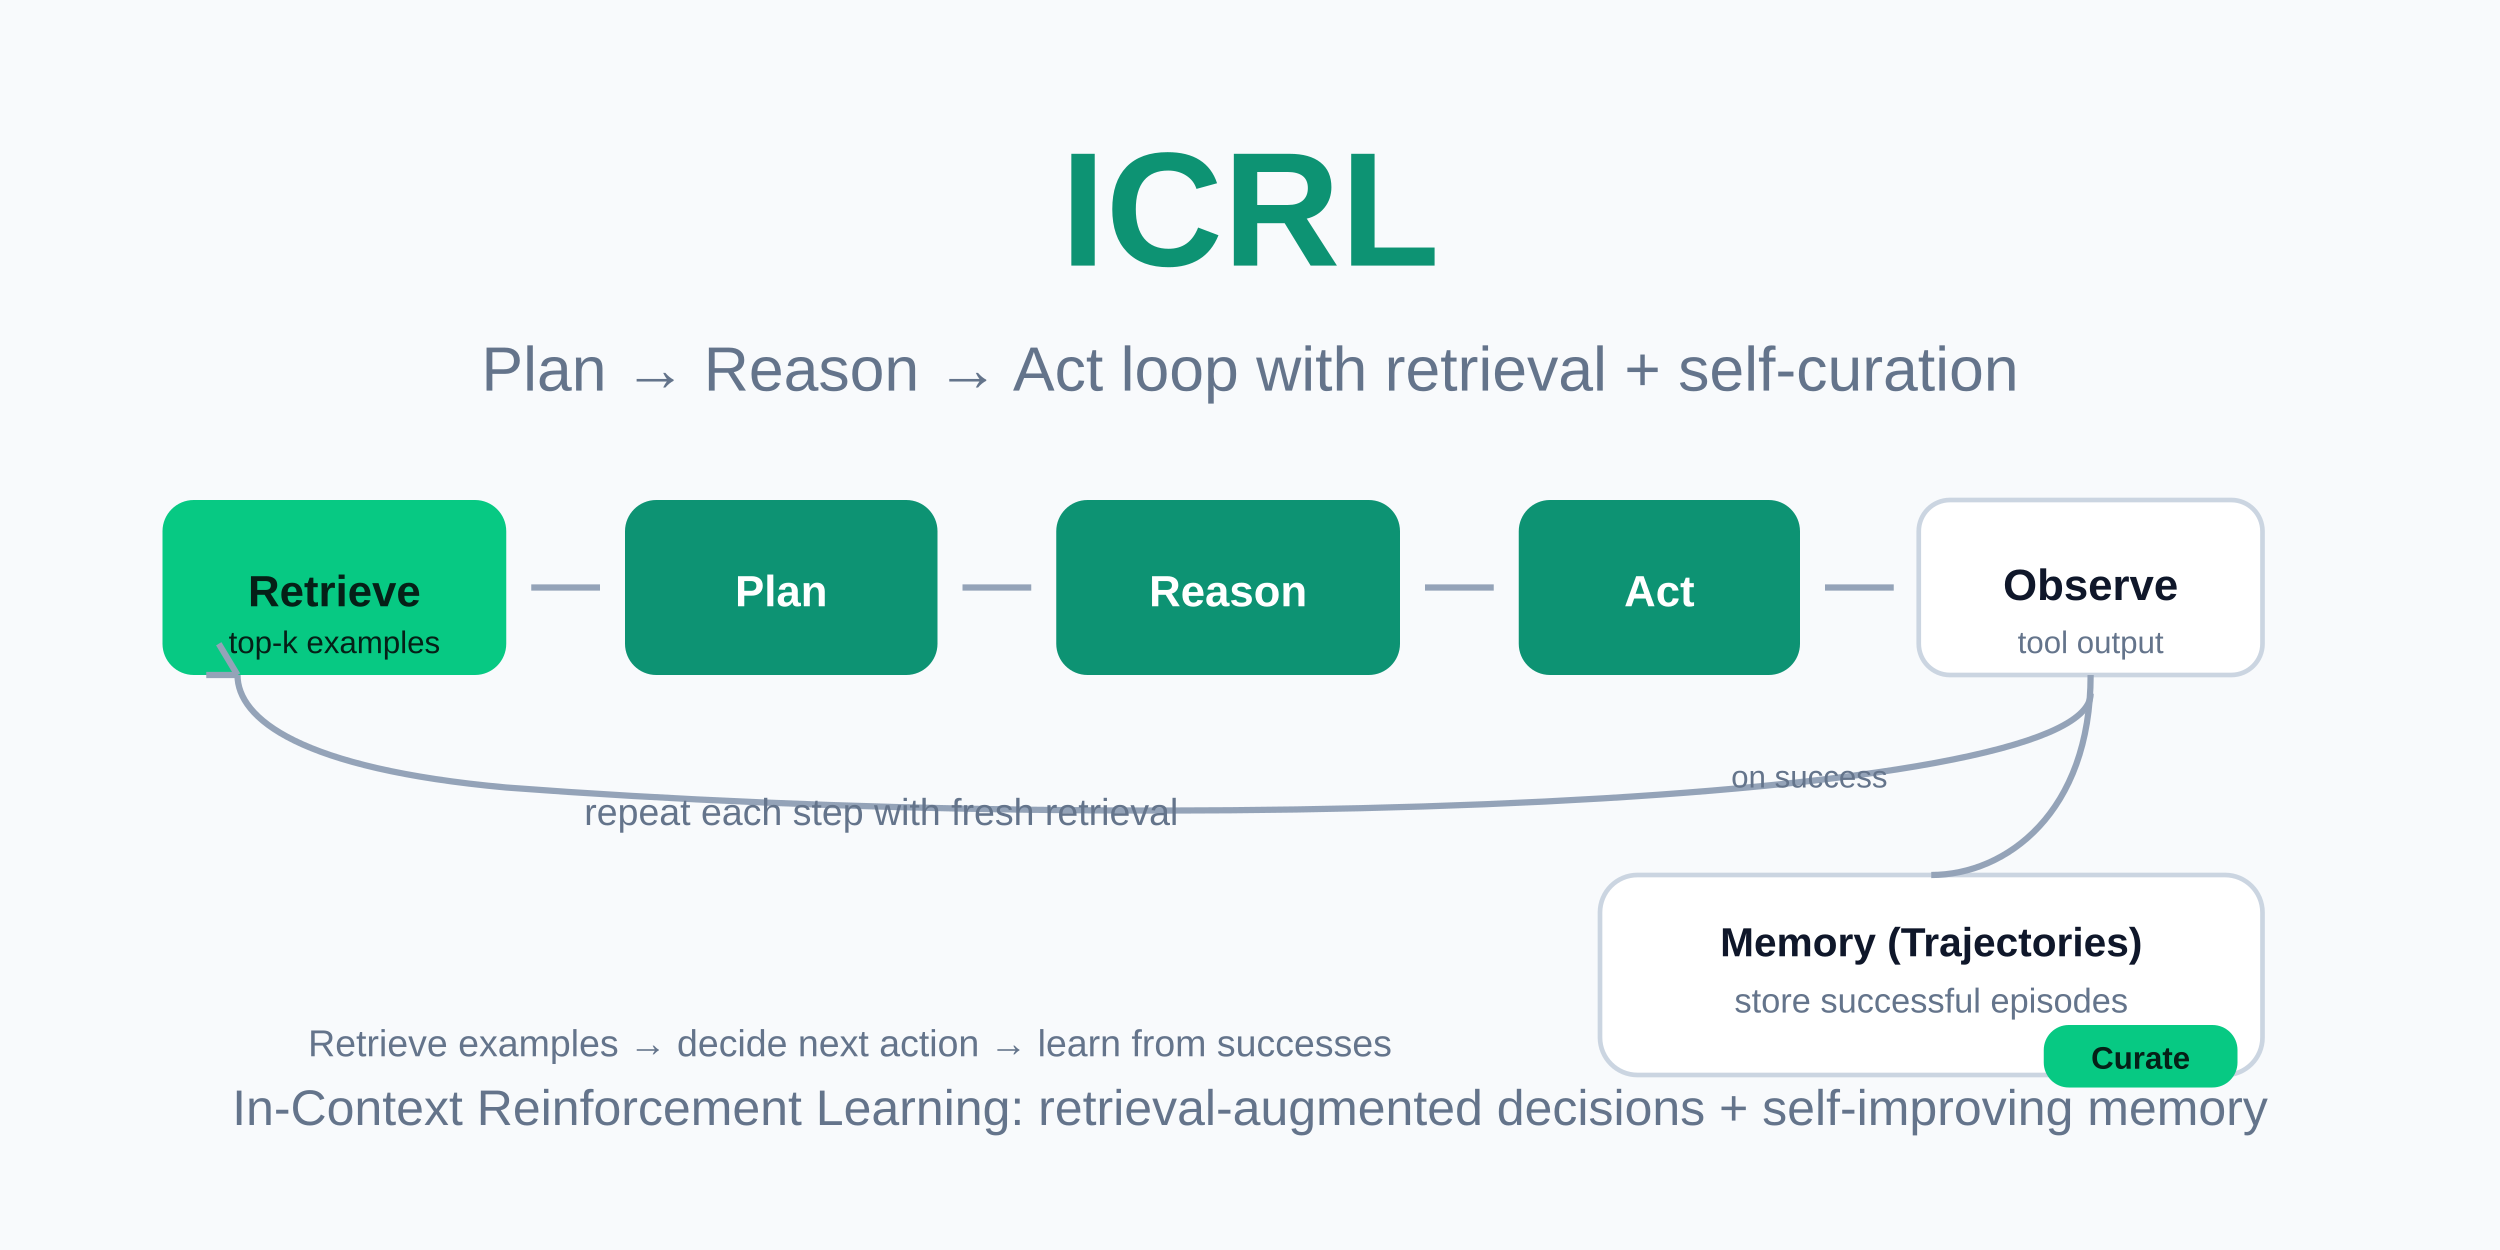
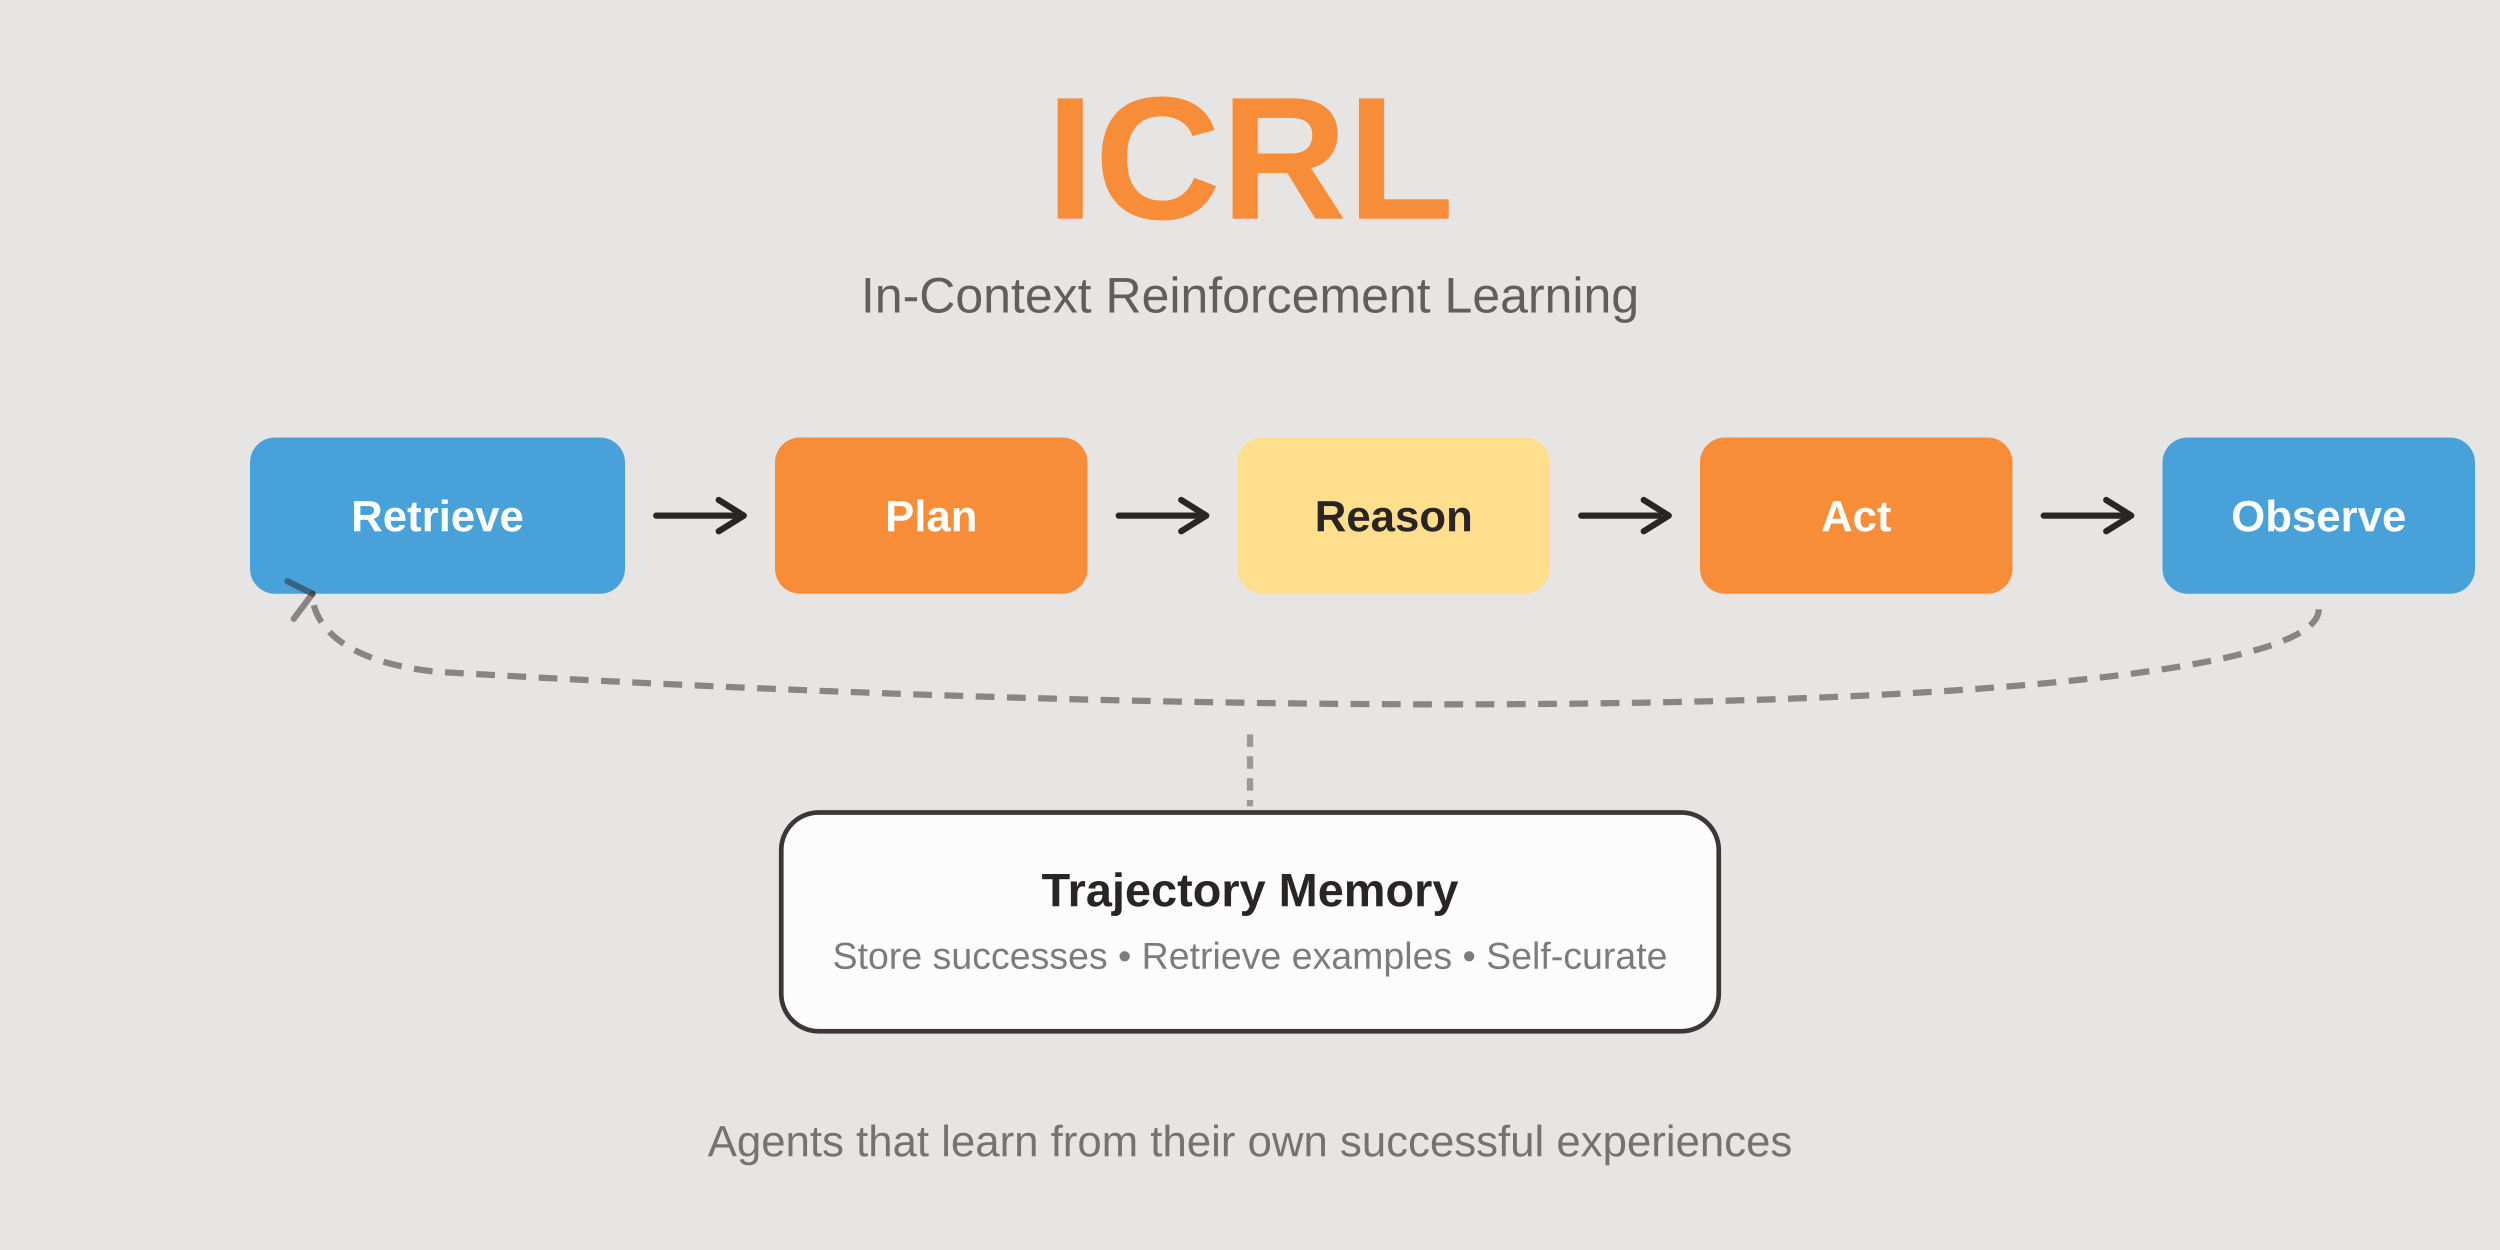
<svg xmlns="http://www.w3.org/2000/svg" width="800" height="400" viewBox="0 0 800 400" fill="none">
-   <rect width="800" height="400" fill="#f8fafc" />
-   <text x="400" y="85" font-family="Arial, sans-serif" font-size="52" font-weight="bold" fill="#0D9373" text-anchor="middle">ICRL</text>
-   <text x="400" y="125" font-family="Arial, sans-serif" font-size="20" fill="#64748b" text-anchor="middle">Plan → Reason → Act loop with retrieval + self-curation</text>
-   <g transform="translate(52, 160)">
-     <rect x="0" y="0" width="110" height="56" rx="10" fill="#07C983" />
-     <text x="55" y="34" font-family="Arial, sans-serif" font-size="14" fill="#052017" text-anchor="middle" font-weight="bold">Retrieve</text>
-     <text x="55" y="49" font-family="Arial, sans-serif" font-size="10" fill="#052017" text-anchor="middle">top‑k examples</text>
-     <path d="M118 28 L140 28" stroke="#94a3b8" stroke-width="2" />
-     <rect x="148" y="0" width="100" height="56" rx="10" fill="#0D9373" />
-     <text x="198" y="34" font-family="Arial, sans-serif" font-size="14" fill="white" text-anchor="middle" font-weight="bold">Plan</text>
-     <path d="M256 28 L278 28" stroke="#94a3b8" stroke-width="2" />
-     <rect x="286" y="0" width="110" height="56" rx="10" fill="#0D9373" />
-     <text x="341" y="34" font-family="Arial, sans-serif" font-size="14" fill="white" text-anchor="middle" font-weight="bold">Reason</text>
-     <path d="M404 28 L426 28" stroke="#94a3b8" stroke-width="2" />
-     <rect x="434" y="0" width="90" height="56" rx="10" fill="#0D9373" />
-     <text x="479" y="34" font-family="Arial, sans-serif" font-size="14" fill="white" text-anchor="middle" font-weight="bold">Act</text>
-     <path d="M532 28 L554 28" stroke="#94a3b8" stroke-width="2" />
-     <rect x="562" y="0" width="110" height="56" rx="10" fill="#ffffff" stroke="#cbd5e1" stroke-width="1.5" />
-     <text x="617" y="32" font-family="Arial, sans-serif" font-size="14" fill="#0f172a" text-anchor="middle" font-weight="bold">Observe</text>
-     <text x="617" y="49" font-family="Arial, sans-serif" font-size="10" fill="#64748b" text-anchor="middle">tool output</text>
-     <path d="M617 62 C617 98 320 108 110 92 C44 86 24 70 24 56" stroke="#94a3b8" stroke-width="2" fill="none" />
-     <path d="M24 56 L18 46" stroke="#94a3b8" stroke-width="2" />
-     <path d="M24 56 L14 56" stroke="#94a3b8" stroke-width="2" />
-     <text x="230" y="104" font-family="Arial, sans-serif" font-size="12" fill="#64748b" text-anchor="middle">repeat each step with fresh retrieval</text>
-     <g transform="translate(460, 120)">
-       <rect x="0" y="0" width="212" height="64" rx="12" fill="#ffffff" stroke="#cbd5e1" stroke-width="1.5" />
-       <text x="106" y="26" font-family="Arial, sans-serif" font-size="13" fill="#0f172a" text-anchor="middle" font-weight="bold">Memory (Trajectories)</text>
-       <text x="106" y="44" font-family="Arial, sans-serif" font-size="11" fill="#64748b" text-anchor="middle">store successful episodes</text>
-       <rect x="142" y="48" width="62" height="20" rx="8" fill="#07C983" />
-       <text x="173" y="62" font-family="Arial, sans-serif" font-size="10" fill="#052017" text-anchor="middle" font-weight="bold">Curate</text>
-       <path d="M157 -64 C157 -20 130 0 106 0" stroke="#94a3b8" stroke-width="2" fill="none" />
-       <text x="92" y="-28" font-family="Arial, sans-serif" font-size="10" fill="#64748b" text-anchor="end">on success</text>
-     </g>
-     <text x="220" y="178" font-family="Arial, sans-serif" font-size="12" fill="#64748b" text-anchor="middle">Retrieve examples → decide next action → learn from successes</text>
+   <rect width="800" height="400" fill="#E7E5E4" />
+   <text x="400" y="70" font-family="Archivo, Arial, sans-serif" font-size="56" font-weight="700" fill="#F88D39" text-anchor="middle">ICRL</text>
+   <text x="400" y="100" font-family="Arial, sans-serif" font-size="16" fill="#292524" text-anchor="middle" opacity="0.7">In-Context Reinforcement Learning</text>
+   <g transform="translate(80, 140)">
+     <rect x="0" y="0" width="120" height="50" rx="8" fill="#49A1D9" />
+     <text x="60" y="30" font-family="Archivo, Arial, sans-serif" font-size="14" fill="white" text-anchor="middle" font-weight="600">Retrieve</text>
+     <path d="M130 25 L155 25" stroke="#292524" stroke-width="2" stroke-linecap="round" />
+     <path d="M150 20 L158 25 L150 30" stroke="#292524" stroke-width="2" fill="none" stroke-linecap="round" stroke-linejoin="round" />
+     <rect x="168" y="0" width="100" height="50" rx="8" fill="#F88D39" />
+     <text x="218" y="30" font-family="Archivo, Arial, sans-serif" font-size="14" fill="white" text-anchor="middle" font-weight="600">Plan</text>
+     <path d="M278 25 L303 25" stroke="#292524" stroke-width="2" stroke-linecap="round" />
+     <path d="M298 20 L306 25 L298 30" stroke="#292524" stroke-width="2" fill="none" stroke-linecap="round" stroke-linejoin="round" />
+     <rect x="316" y="0" width="100" height="50" rx="8" fill="#FFDE8E" />
+     <text x="366" y="30" font-family="Archivo, Arial, sans-serif" font-size="14" fill="#292524" text-anchor="middle" font-weight="600">Reason</text>
+     <path d="M426 25 L451 25" stroke="#292524" stroke-width="2" stroke-linecap="round" />
+     <path d="M446 20 L454 25 L446 30" stroke="#292524" stroke-width="2" fill="none" stroke-linecap="round" stroke-linejoin="round" />
+     <rect x="464" y="0" width="100" height="50" rx="8" fill="#F88D39" />
+     <text x="514" y="30" font-family="Archivo, Arial, sans-serif" font-size="14" fill="white" text-anchor="middle" font-weight="600">Act</text>
+     <path d="M574 25 L599 25" stroke="#292524" stroke-width="2" stroke-linecap="round" />
+     <path d="M594 20 L602 25 L594 30" stroke="#292524" stroke-width="2" fill="none" stroke-linecap="round" stroke-linejoin="round" />
+     <rect x="612" y="0" width="100" height="50" rx="8" fill="#49A1D9" />
+     <text x="662" y="30" font-family="Archivo, Arial, sans-serif" font-size="14" fill="white" text-anchor="middle" font-weight="600">Observe</text>
  </g>
-   <text x="400" y="360" font-family="Arial, sans-serif" font-size="16" fill="#64748b" text-anchor="middle">In-Context Reinforcement Learning: retrieval-augmented decisions + self-improving memory</text>
+   <g transform="translate(80, 140)">
+     <path d="M662 55 C662 85 400 95 60 75 C30 72 20 60 20 50" stroke="#292524" stroke-width="2" fill="none" stroke-dasharray="6 4" opacity="0.5" />
+     <path d="M20 50 L14 58" stroke="#292524" stroke-width="2" stroke-linecap="round" opacity="0.5" />
+     <path d="M20 50 L12 46" stroke="#292524" stroke-width="2" stroke-linecap="round" opacity="0.5" />
+   </g>
+   <g transform="translate(250, 260)">
+     <rect x="0" y="0" width="300" height="70" rx="12" fill="white" stroke="#292524" stroke-width="1.5" opacity="0.9" />
+     <text x="150" y="30" font-family="Archivo, Arial, sans-serif" font-size="15" fill="#292524" text-anchor="middle" font-weight="600">Trajectory Memory</text>
+     <text x="150" y="50" font-family="Arial, sans-serif" font-size="12" fill="#292524" text-anchor="middle" opacity="0.6">Store successes • Retrieve examples • Self-curate</text>
+   </g>
+   <path d="M400 235 L400 258" stroke="#292524" stroke-width="2" stroke-dasharray="4 3" opacity="0.4" />
+   <text x="400" y="370" font-family="Arial, sans-serif" font-size="14" fill="#292524" text-anchor="middle" opacity="0.6">Agents that learn from their own successful experiences</text>
</svg>
